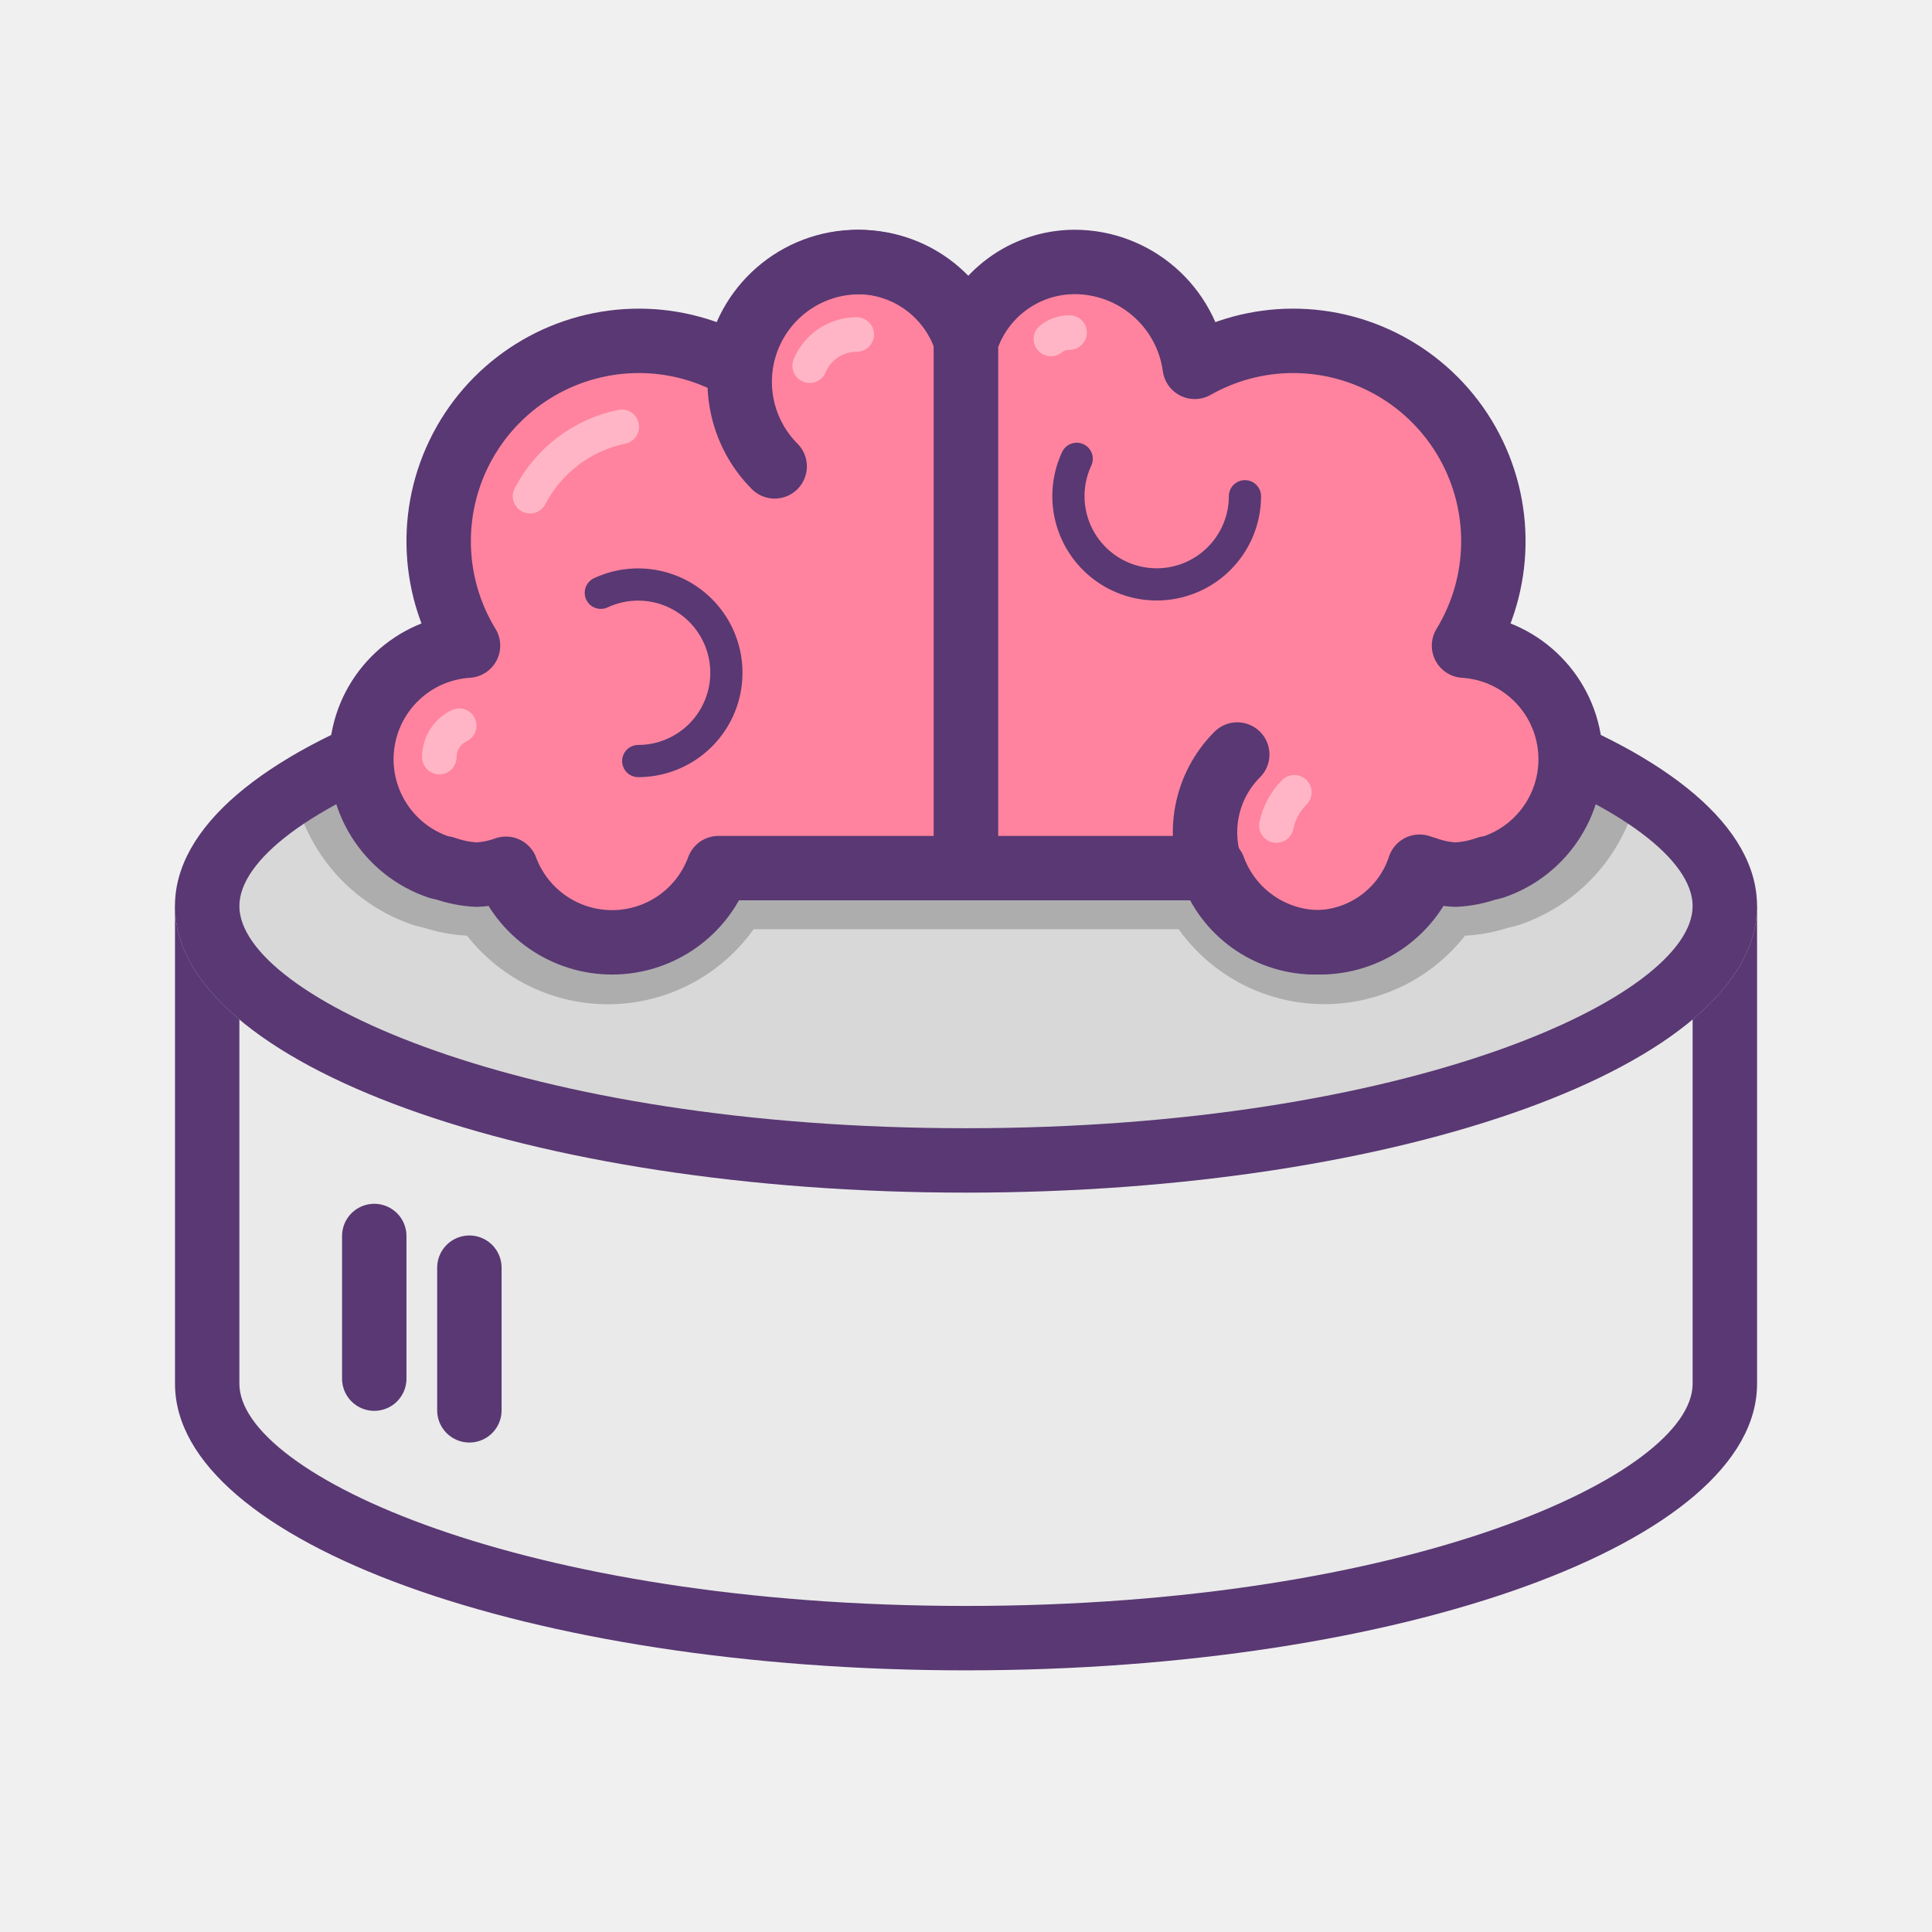
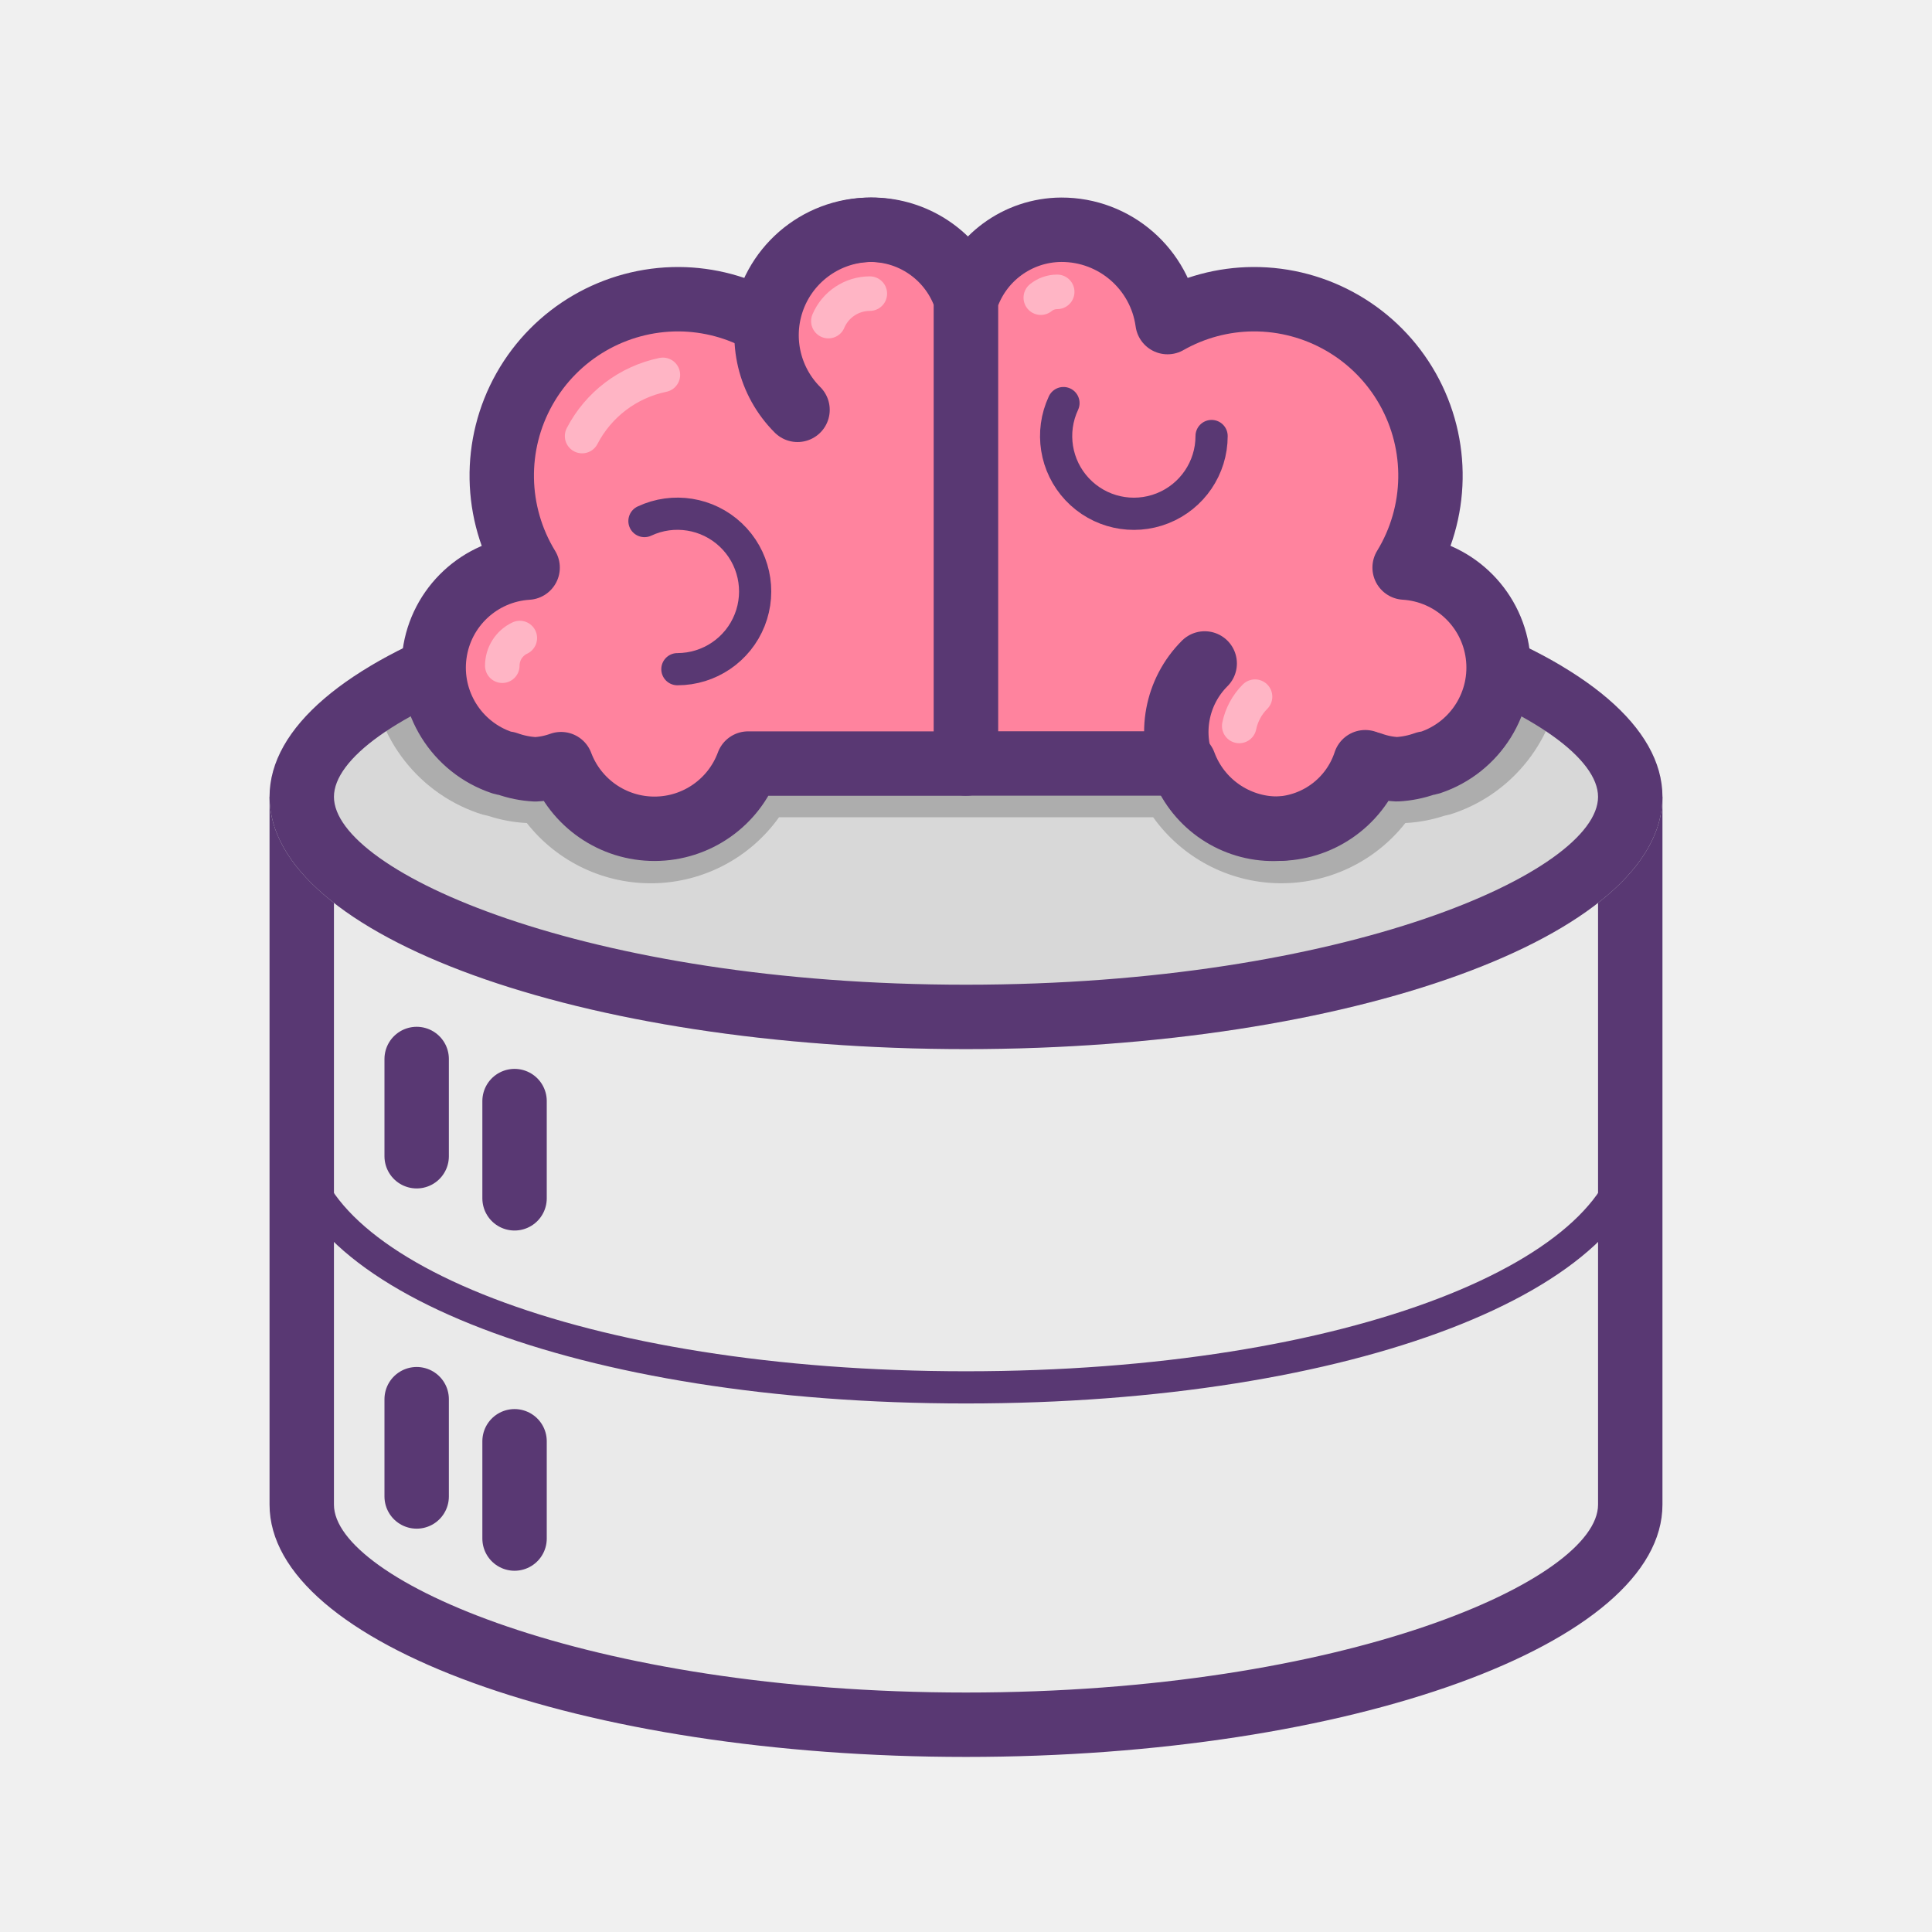
<svg xmlns="http://www.w3.org/2000/svg" id="Layer_1" data-name="Layer 1" viewBox="0 0 60 60">
-   <path d="M30.415,505.146c-13.888,0-23.566-4.163-23.566-7.9V483.409H53.98v13.837C53.98,500.982,44.3,505.146,30.415,505.146Z" transform="translate(-0.414 -454.272)" fill="#eaeaea" />
-   <path d="M52.98,484.409v12.837c0,2.813-8.791,6.9-22.566,6.9s-22.566-4.086-22.566-6.9V484.409H52.98m2-2H5.849v14.837c0,4.915,11,8.9,24.566,8.9s24.566-3.984,24.566-8.9V482.409h0Z" transform="translate(-0.414 -454.272)" fill="#593873" />
-   <ellipse cx="30" cy="28.137" rx="24.566" ry="8.899" fill="#d8d8d8" />
-   <path d="M30.414,473.51c-8.893,0-16.682,1.712-20.994,4.276a5.615,5.615,0,0,0,3.763,5.191v0a2.579,2.579,0,0,0,.377.1,5.174,5.174,0,0,0,1.358.253,5.559,5.559,0,0,0,8.9-.2h13.2a5.558,5.558,0,0,0,8.895.2,5.207,5.207,0,0,0,1.358-.253,2.6,2.6,0,0,0,.378-0.1v0a5.614,5.614,0,0,0,3.762-5.191C47.1,475.222,39.307,473.51,30.414,473.51Z" transform="translate(-0.414 -454.272)" opacity="0.2" />
-   <path d="M30.414,475.51c13.775,0,22.566,4.086,22.566,6.9s-8.791,6.9-22.566,6.9-22.566-4.086-22.566-6.9,8.791-6.9,22.566-6.9m0-2c-13.567,0-24.566,3.984-24.566,8.9s11,8.9,24.566,8.9,24.566-3.984,24.566-8.9-11-8.9-24.566-8.9h0Z" transform="translate(-0.414 -454.272)" fill="#593873" />
-   <line x1="11.623" y1="38.385" x2="11.623" y2="42.815" fill="none" stroke="#593873" stroke-linecap="round" stroke-linejoin="round" stroke-width="2" />
-   <line x1="14.577" y1="39.369" x2="14.577" y2="43.799" fill="none" stroke="#593873" stroke-linecap="round" stroke-linejoin="round" stroke-width="2" />
-   <path d="M27.054,462.407a3.772,3.772,0,0,0-3.743,3.258,6.189,6.189,0,0,0-3.017-.808,6.223,6.223,0,0,0-5.345,9.466,3.535,3.535,0,0,0-.908,6.877,0.889,0.889,0,0,0,.172.035,3.479,3.479,0,0,0,1.007.2,3.112,3.112,0,0,0,.907-0.183,3.52,3.52,0,0,0,6.6-.02h7.691V464.88A3.548,3.548,0,0,0,27.054,462.407Z" transform="translate(-0.414 -454.272)" fill="#ff839e" stroke="#593873" stroke-linecap="round" stroke-linejoin="round" stroke-width="2" />
-   <path d="M14.676,476.809a1.079,1.079,0,0,0-.618.975" transform="translate(-0.414 -454.272)" fill="none" stroke="#fff" stroke-linecap="round" stroke-linejoin="round" stroke-width="1.073" opacity="0.4" />
-   <path d="M19.724,467.526a4.155,4.155,0,0,0-2.849,2.156" transform="translate(-0.414 -454.272)" fill="none" stroke="#fff" stroke-linecap="round" stroke-linejoin="round" stroke-width="1.073" opacity="0.4" />
-   <path d="M33.775,462.407a3.772,3.772,0,0,1,3.743,3.258,6.189,6.189,0,0,1,3.017-.808,6.223,6.223,0,0,1,5.345,9.466,3.535,3.535,0,0,1,.908,6.877,0.889,0.889,0,0,1-.172.035,3.479,3.479,0,0,1-1.007.2,3.112,3.112,0,0,1-.907-0.183,3.52,3.52,0,0,1-6.6-.02H30.414V464.88A3.548,3.548,0,0,1,33.775,462.407Z" transform="translate(-0.414 -454.272)" fill="#ff839e" stroke="#593873" stroke-linecap="round" stroke-linejoin="round" stroke-width="2" />
-   <path d="M33.052,464.8a0.916,0.916,0,0,1,.579-0.2" transform="translate(-0.414 -454.272)" fill="none" stroke="#fff" stroke-linecap="round" stroke-linejoin="round" stroke-width="1.073" opacity="0.4" />
-   <path d="M19.073,472.682a2.741,2.741,0,1,1,1.162,5.225" transform="translate(-0.414 -454.272)" fill="none" stroke="#593873" stroke-linecap="round" stroke-linejoin="round" />
-   <path d="M24.472,468.756a3.719,3.719,0,1,1,5.663-4.783" transform="translate(-0.414 -454.272)" fill="none" stroke="#593873" stroke-linecap="round" stroke-linejoin="round" stroke-width="2" />
-   <path d="M25.559,465.629a1.587,1.587,0,0,1,1.462-.969" transform="translate(-0.414 -454.272)" fill="none" stroke="#fff" stroke-linecap="round" stroke-linejoin="round" stroke-width="1.073" opacity="0.4" />
-   <path d="M33.852,468.521a2.741,2.741,0,1,0,5.225,1.162" transform="translate(-0.414 -454.272)" fill="none" stroke="#593873" stroke-linecap="round" stroke-linejoin="round" />
-   <path d="M44.5,481.188a3.417,3.417,0,1,1-5.662-3.484" transform="translate(-0.414 -454.272)" fill="none" stroke="#593873" stroke-linecap="round" stroke-linejoin="round" stroke-width="2" />
-   <path d="M40.054,479.91a2.039,2.039,0,0,1,.557-1.033" transform="translate(-0.414 -454.272)" fill="none" stroke="#fff" stroke-linecap="round" stroke-linejoin="round" stroke-width="1.073" opacity="0.4" />
+   <path d="M30.414,507.833c-12.157,0-20.629-3.6-20.629-6.835v-20.98H51.043V501C51.043,504.23,42.571,507.833,30.414,507.833Z" transform="translate(-0.414 -454.272)" fill="#eaeaea" />
+   <path d="M50.043,481.018V501c0,2.323-7.829,5.835-19.629,5.835S10.785,503.321,10.785,501v-19.98H50.043m2-2H8.785V501c0,4.327,9.684,7.835,21.629,7.835S52.043,505.325,52.043,501v-21.98h0Z" transform="translate(-0.414 -454.272)" fill="#593873" />
+   <ellipse cx="30" cy="24.746" rx="21.629" ry="7.835" fill="#d8d8d8" />
+   <path d="M30.414,471.183c-7.83,0-14.688,1.507-18.484,3.765a4.944,4.944,0,0,0,3.313,4.57v0a2.27,2.27,0,0,0,.332.091,4.555,4.555,0,0,0,1.2.223,4.894,4.894,0,0,0,7.832-.179h11.62a4.894,4.894,0,0,0,7.831.179,4.585,4.585,0,0,0,1.2-.223,2.291,2.291,0,0,0,.333-0.091v0a4.943,4.943,0,0,0,3.312-4.57C45.1,472.69,38.244,471.183,30.414,471.183Z" transform="translate(-0.414 -454.272)" opacity="0.2" />
+   <path d="M30.414,473.183c11.8,0,19.629,3.512,19.629,5.835s-7.829,5.835-19.629,5.835-19.629-3.512-19.629-5.835,7.829-5.835,19.629-5.835m0-2c-11.945,0-21.629,3.508-21.629,7.835s9.684,7.835,21.629,7.835,21.629-3.508,21.629-7.835-9.684-7.835-21.629-7.835h0Z" transform="translate(-0.414 -454.272)" fill="#593873" />
+   <path d="M51.163,489.523c0,4.327-8.8,7.835-20.749,7.835s-20.749-3.508-20.749-7.835" transform="translate(-0.414 -454.272)" fill="none" stroke="#593873" stroke-linecap="round" stroke-linejoin="round" />
+   <line x1="12.94" y1="43.453" x2="12.94" y2="46.474" fill="none" stroke="#593873" stroke-linecap="round" stroke-linejoin="round" stroke-width="2" />
+   <line x1="15.98" y1="44.76" x2="15.98" y2="47.781" fill="none" stroke="#593873" stroke-linecap="round" stroke-linejoin="round" stroke-width="2" />
+   <line x1="12.94" y1="32.888" x2="12.94" y2="35.908" fill="none" stroke="#593873" stroke-linecap="round" stroke-linejoin="round" stroke-width="2" />
+   <line x1="15.98" y1="34.195" x2="15.98" y2="37.215" fill="none" stroke="#593873" stroke-linecap="round" stroke-linejoin="round" stroke-width="2" />
+   <path d="M27.455,461.407a3.321,3.321,0,0,0-3.3,2.868,5.449,5.449,0,0,0-2.657-.711A5.479,5.479,0,0,0,16.8,471.9a3.112,3.112,0,0,0-.8,6.055,0.783,0.783,0,0,0,.151.03,3.063,3.063,0,0,0,.887.179,2.74,2.74,0,0,0,.8-0.161,3.1,3.1,0,0,0,5.809-.018h6.772v-14.4A3.124,3.124,0,0,0,27.455,461.407Z" transform="translate(-0.414 -454.272)" fill="#ff839e" stroke="#593873" stroke-linecap="round" stroke-linejoin="round" stroke-width="2" />
+   <path d="M16.557,474.087a0.95,0.95,0,0,0-.544.859" transform="translate(-0.414 -454.272)" fill="none" stroke="#fff" stroke-linecap="round" stroke-linejoin="round" stroke-width="1.073" opacity="0.4" />
+   <path d="M21,465.914a3.658,3.658,0,0,0-2.508,1.9" transform="translate(-0.414 -454.272)" fill="none" stroke="#fff" stroke-linecap="round" stroke-linejoin="round" stroke-width="1.073" opacity="0.4" />
+   <path d="M33.373,461.407a3.321,3.321,0,0,1,3.3,2.868,5.449,5.449,0,0,1,2.657-.711,5.479,5.479,0,0,1,4.706,8.334,3.112,3.112,0,0,1,.8,6.055,0.783,0.783,0,0,1-.151.03,3.063,3.063,0,0,1-.887.179,2.74,2.74,0,0,1-.8-0.161,3.1,3.1,0,0,1-5.809-.018H30.414v-14.4A3.124,3.124,0,0,1,33.373,461.407Z" transform="translate(-0.414 -454.272)" fill="#ff839e" stroke="#593873" stroke-linecap="round" stroke-linejoin="round" stroke-width="2" />
+   <path d="M32.737,463.516a0.807,0.807,0,0,1,.509-0.18" transform="translate(-0.414 -454.272)" fill="none" stroke="#fff" stroke-linecap="round" stroke-linejoin="round" stroke-width="1.073" opacity="0.4" />
+   <path d="M20.428,470.454a2.414,2.414,0,1,1,1.023,4.6" transform="translate(-0.414 -454.272)" fill="none" stroke="#593873" stroke-linecap="round" stroke-linejoin="round" />
+   <path d="M25.182,467a3.275,3.275,0,1,1,4.986-4.211" transform="translate(-0.414 -454.272)" fill="none" stroke="#593873" stroke-linecap="round" stroke-linejoin="round" stroke-width="2" />
+   <path d="M26.14,464.244a1.4,1.4,0,0,1,1.287-.853" transform="translate(-0.414 -454.272)" fill="none" stroke="#fff" stroke-linecap="round" stroke-linejoin="round" stroke-width="1.073" opacity="0.4" />
+   <path d="M33.441,466.79a2.414,2.414,0,1,0,4.6,1.023" transform="translate(-0.414 -454.272)" fill="none" stroke="#593873" stroke-linecap="round" stroke-linejoin="round" />
+   <path d="M42.813,477.943a3.009,3.009,0,1,1-4.986-3.067" transform="translate(-0.414 -454.272)" fill="none" stroke="#593873" stroke-linecap="round" stroke-linejoin="round" stroke-width="2" />
+   <path d="M38.9,476.817a1.8,1.8,0,0,1,.49-0.909" transform="translate(-0.414 -454.272)" fill="none" stroke="#fff" stroke-linecap="round" stroke-linejoin="round" stroke-width="1.073" opacity="0.4" />
  <rect width="60" height="60" fill="none" />
</svg>
